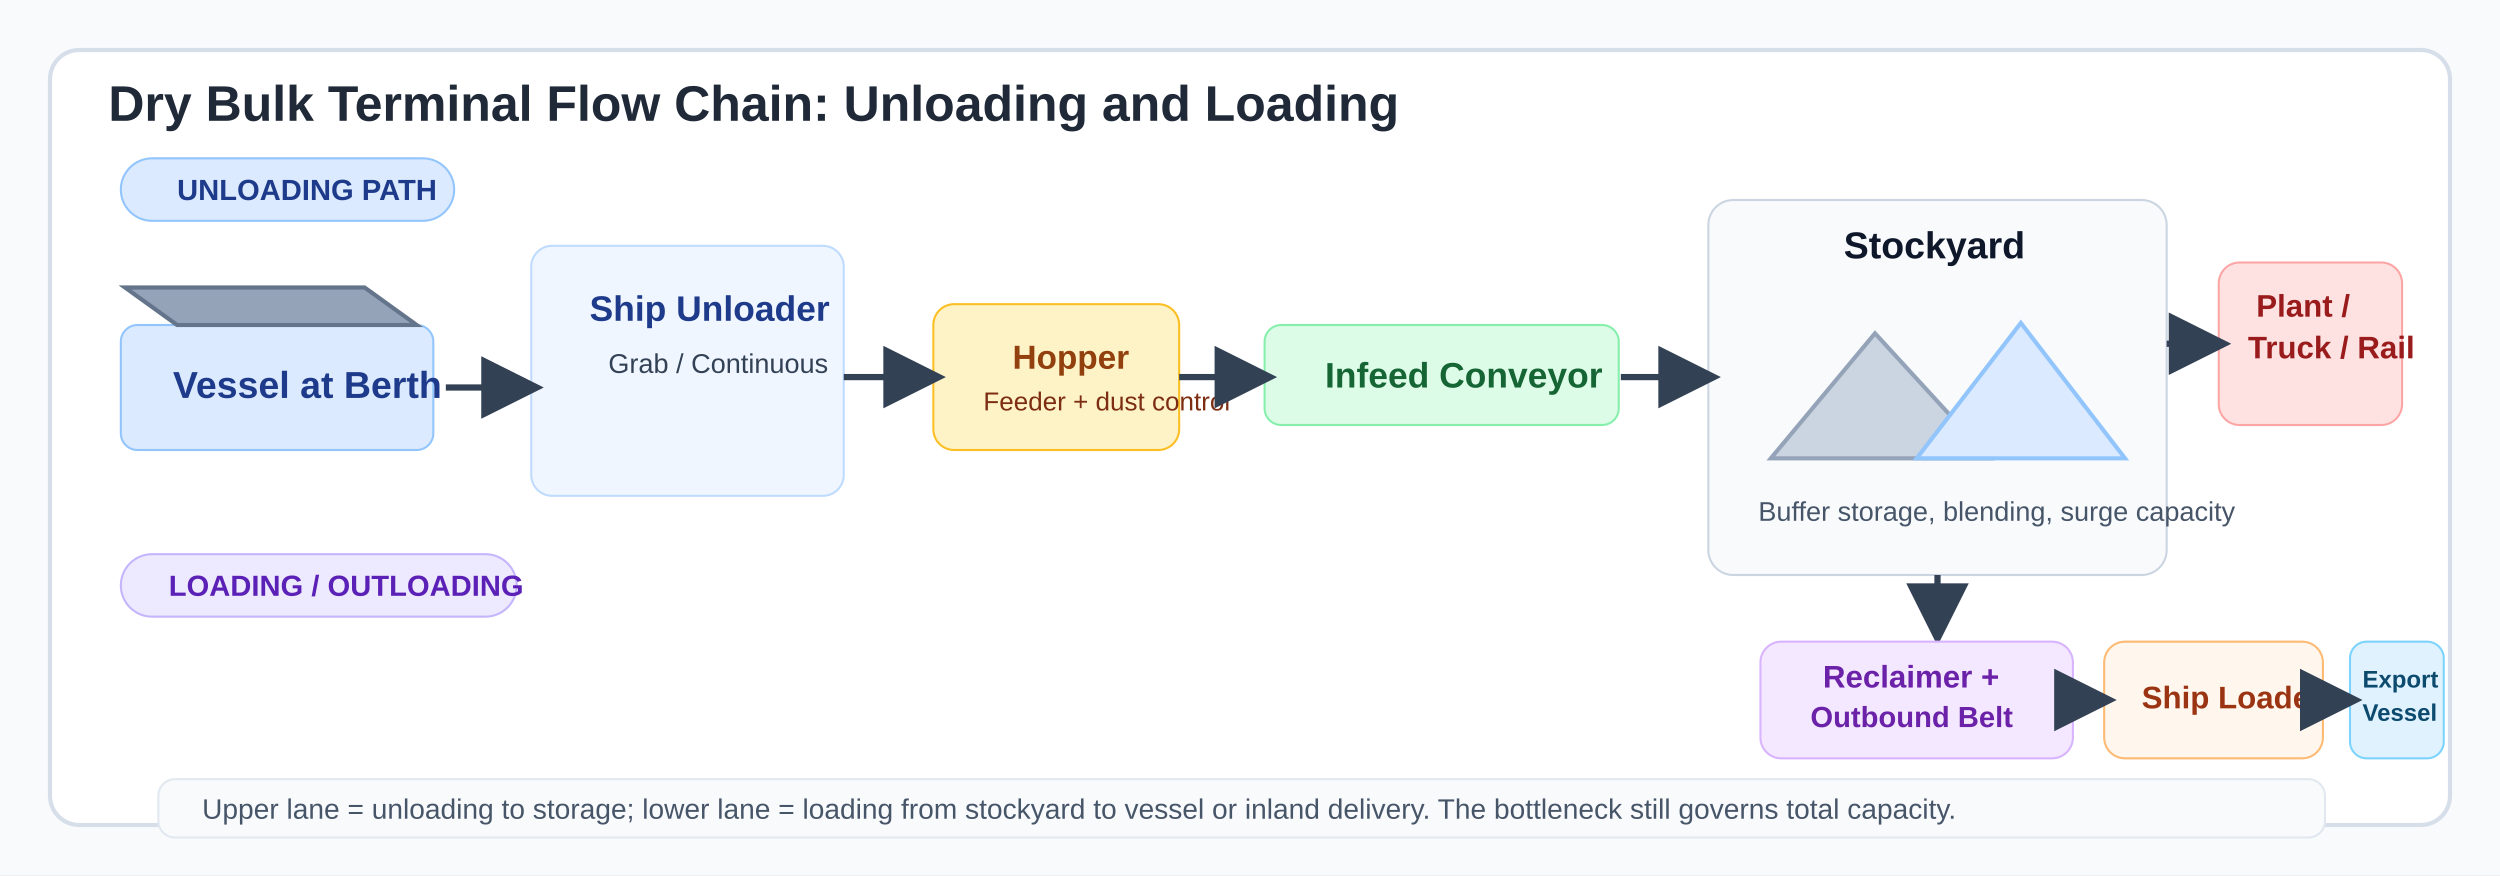
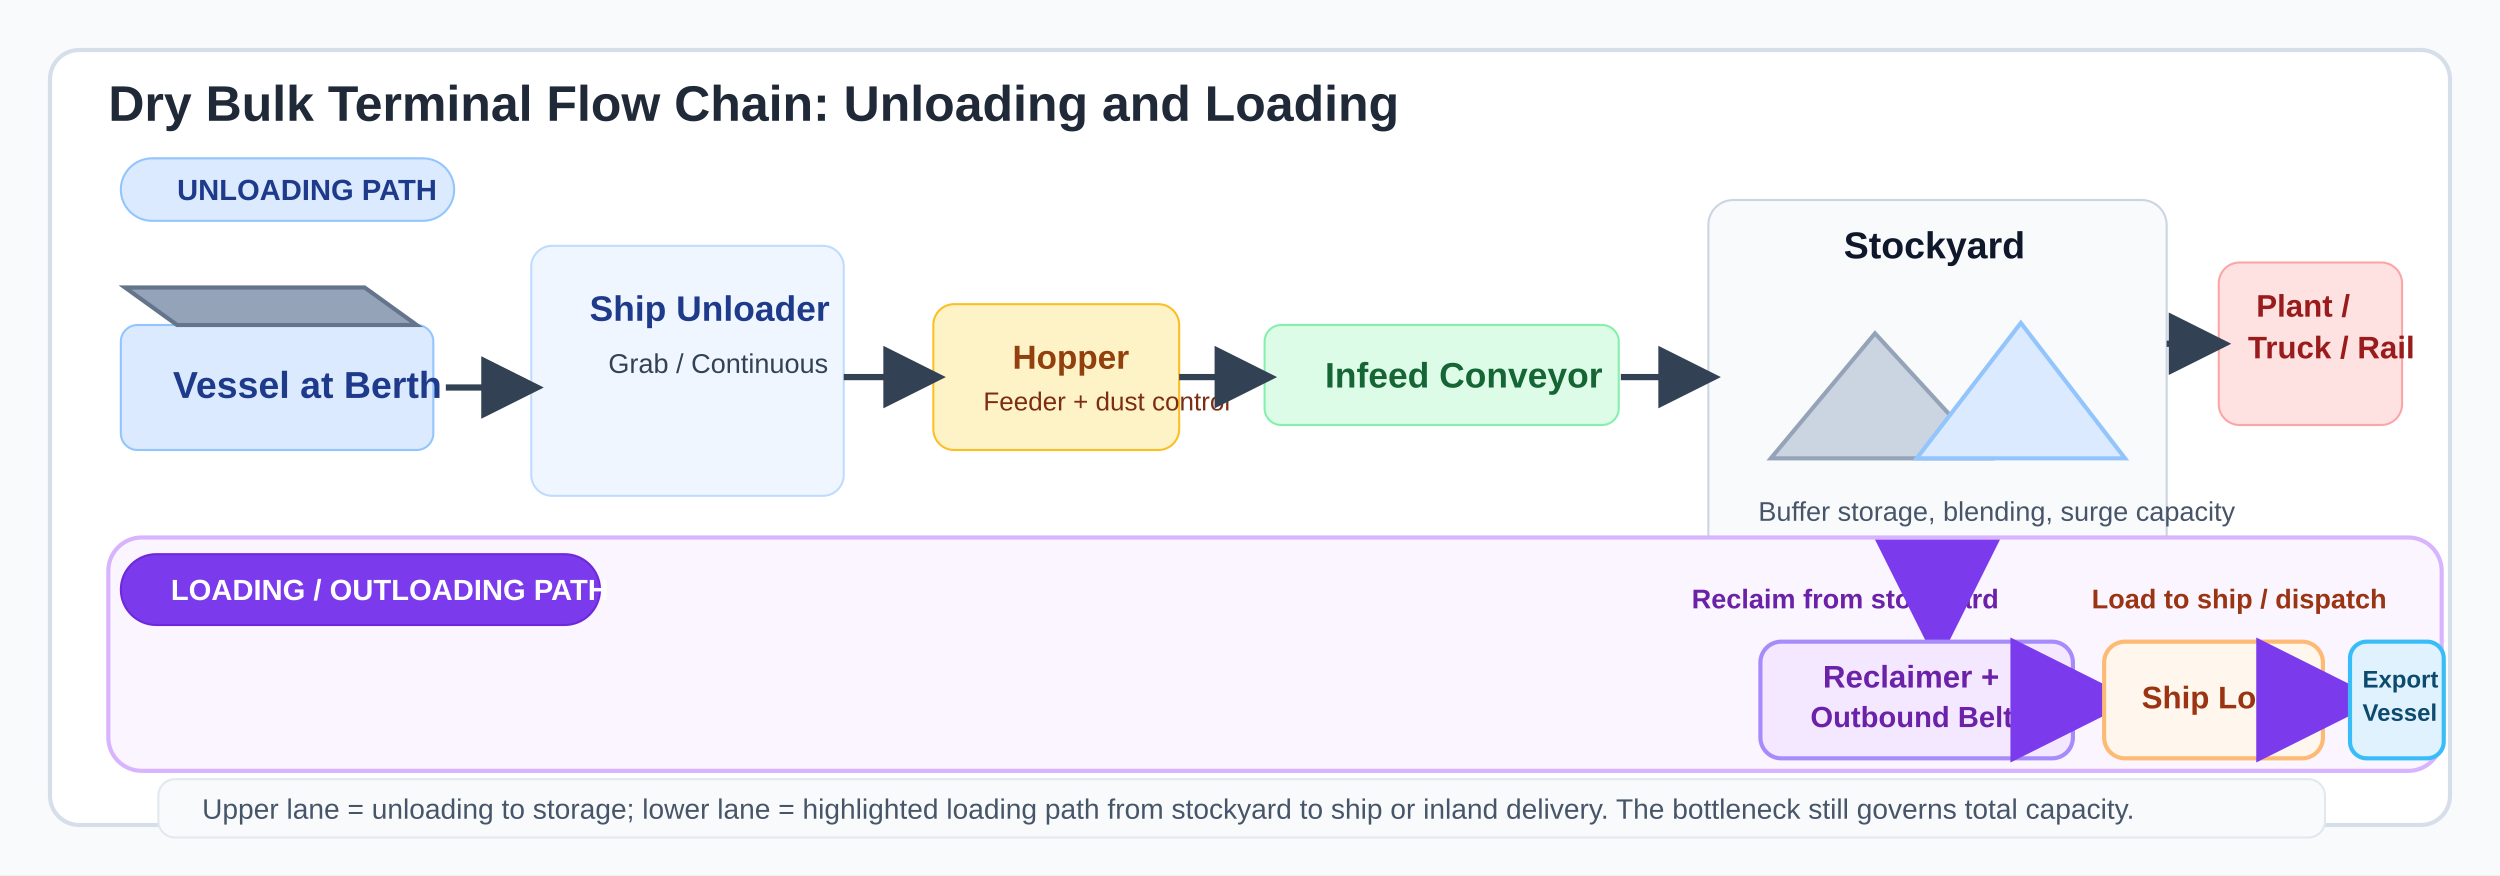
<svg xmlns="http://www.w3.org/2000/svg" viewBox="0 0 1200 420" role="img" aria-labelledby="title desc">
  <defs>
    <marker id="arrow" markerWidth="10" markerHeight="10" refX="8" refY="5" orient="auto">
      <path d="M0,0 L10,5 L0,10 z" fill="#334155" />
+     </marker>
+     <marker id="arrowLoad" markerWidth="12" markerHeight="12" refX="9" refY="6" orient="auto">
+       <path d="M0,0 L12,6 L0,12 z" fill="#7c3aed" />
    </marker>
  </defs>
  <rect width="1200" height="420" fill="#f8fafc" />
  <rect x="24" y="24" width="1152" height="372" rx="14" fill="#ffffff" stroke="#d6deea" stroke-width="2" />
  <text x="52" y="58" font-size="24" font-family="Arial, sans-serif" fill="#1f2937" font-weight="700">Dry Bulk Terminal Flow Chain: Unloading and Loading</text>
  <rect x="58" y="76" width="160" height="30" rx="15" fill="#dbeafe" stroke="#93c5fd" />
  <text x="85" y="96" font-size="14" font-family="Arial, sans-serif" fill="#1e3a8a" font-weight="700">UNLOADING PATH</text>
  <rect x="58" y="156" width="150" height="60" rx="8" fill="#dbeafe" stroke="#93c5fd" />
  <text x="83" y="191" font-size="18" font-family="Arial, sans-serif" fill="#1e3a8a" font-weight="700">Vessel at Berth</text>
  <path d="M60 138 L175 138 L200 156 L85 156 Z" fill="#94a3b8" stroke="#64748b" stroke-width="2" />
  <rect x="255" y="118" width="150" height="120" rx="10" fill="#eff6ff" stroke="#bfdbfe" />
  <text x="283" y="154" font-size="17" font-family="Arial, sans-serif" fill="#1e3a8a" font-weight="700">Ship Unloader</text>
  <text x="292" y="179" font-size="13" font-family="Arial, sans-serif" fill="#334155">Grab / Continuous</text>
  <line x1="214" y1="186" x2="255" y2="186" stroke="#334155" stroke-width="3" marker-end="url(#arrow)" />
  <rect x="448" y="146" width="118" height="70" rx="10" fill="#fef3c7" stroke="#fbbf24" />
  <text x="486" y="177" font-size="16" font-family="Arial, sans-serif" fill="#92400e" font-weight="700">Hopper</text>
  <text x="472" y="197" font-size="12.5" font-family="Arial, sans-serif" fill="#7c2d12">Feeder + dust control</text>
  <line x1="405" y1="181" x2="448" y2="181" stroke="#334155" stroke-width="3" marker-end="url(#arrow)" />
  <rect x="607" y="156" width="170" height="48" rx="8" fill="#dcfce7" stroke="#86efac" />
  <text x="636" y="186" font-size="17" font-family="Arial, sans-serif" fill="#166534" font-weight="700">Infeed Conveyor</text>
  <line x1="566" y1="181" x2="607" y2="181" stroke="#334155" stroke-width="3" marker-end="url(#arrow)" />
  <rect x="820" y="96" width="220" height="180" rx="12" fill="#f8fafc" stroke="#cbd5e1" />
  <text x="885" y="124" font-size="18" font-family="Arial, sans-serif" fill="#0f172a" font-weight="700">Stockyard</text>
  <polygon points="850,220 900,160 955,220" fill="#cbd5e1" stroke="#94a3b8" stroke-width="2" />
  <polygon points="920,220 970,155 1020,220" fill="#dbeafe" stroke="#93c5fd" stroke-width="2" />
  <line x1="778" y1="181" x2="820" y2="181" stroke="#334155" stroke-width="3" marker-end="url(#arrow)" />
  <text x="844" y="250" font-size="13" font-family="Arial, sans-serif" fill="#475569">Buffer storage, blending, surge capacity</text>
  <rect x="1065" y="126" width="88" height="78" rx="10" fill="#fee2e2" stroke="#fca5a5" />
  <text x="1083" y="152" font-size="15" font-family="Arial, sans-serif" fill="#991b1b" font-weight="700">Plant /</text>
  <text x="1079" y="172" font-size="15" font-family="Arial, sans-serif" fill="#991b1b" font-weight="700">Truck / Rail</text>
  <line x1="1040" y1="165" x2="1065" y2="165" stroke="#334155" stroke-width="3" marker-end="url(#arrow)" />
-   <rect x="58" y="266" width="190" height="30" rx="15" fill="#ede9fe" stroke="#c4b5fd" />
-   <text x="81" y="286" font-size="14" font-family="Arial, sans-serif" fill="#5b21b6" font-weight="700">LOADING / OUTLOADING</text>
-   <line x1="930" y1="276" x2="930" y2="304" stroke="#334155" stroke-width="3" marker-end="url(#arrow)" />
-   <rect x="845" y="308" width="150" height="56" rx="10" fill="#f3e8ff" stroke="#d8b4fe" />
+   <rect x="52" y="258" width="1120" height="112" rx="16" fill="#faf5ff" stroke="#d8b4fe" stroke-width="2" />
+   <rect x="58" y="266" width="230" height="34" rx="17" fill="#7c3aed" stroke="#6d28d9" />
+   <text x="82" y="288" font-size="14" font-family="Arial, sans-serif" fill="#ffffff" font-weight="700">LOADING / OUTLOADING PATH</text>
+   <text x="812" y="292" font-size="13" font-family="Arial, sans-serif" fill="#6b21a8" font-weight="700">Reclaim from stockyard</text>
+   <line x1="930" y1="276" x2="930" y2="304" stroke="#7c3aed" stroke-width="5" marker-end="url(#arrowLoad)" />
+   <rect x="845" y="308" width="150" height="56" rx="10" fill="#f3e8ff" stroke="#a78bfa" stroke-width="2" />
  <text x="875" y="330" font-size="15" font-family="Arial, sans-serif" fill="#6b21a8" font-weight="700">Reclaimer +</text>
  <text x="869" y="349" font-size="14" font-family="Arial, sans-serif" fill="#6b21a8" font-weight="700">Outbound Belt</text>
-   <rect x="1010" y="308" width="105" height="56" rx="10" fill="#fff7ed" stroke="#fdba74" />
+   <line x1="995" y1="336" x2="1010" y2="336" stroke="#7c3aed" stroke-width="5" marker-end="url(#arrowLoad)" />
+   <rect x="1010" y="308" width="105" height="56" rx="10" fill="#fff7ed" stroke="#fdba74" stroke-width="2" />
  <text x="1028" y="340" font-size="15" font-family="Arial, sans-serif" fill="#9a3412" font-weight="700">Ship Loader</text>
-   <line x1="995" y1="336" x2="1010" y2="336" stroke="#334155" stroke-width="3" marker-end="url(#arrow)" />
-   <rect x="1128" y="308" width="45" height="56" rx="8" fill="#e0f2fe" stroke="#7dd3fc" />
+   <line x1="1115" y1="336" x2="1128" y2="336" stroke="#7c3aed" stroke-width="5" marker-end="url(#arrowLoad)" />
+   <rect x="1128" y="308" width="45" height="56" rx="8" fill="#e0f2fe" stroke="#38bdf8" stroke-width="2" />
  <text x="1134" y="330" font-size="11.5" font-family="Arial, sans-serif" fill="#0c4a6e" font-weight="700">Export</text>
  <text x="1134" y="346" font-size="11.5" font-family="Arial, sans-serif" fill="#0c4a6e" font-weight="700">Vessel</text>
-   <line x1="1115" y1="336" x2="1128" y2="336" stroke="#334155" stroke-width="3" marker-end="url(#arrow)" />
+   <text x="1004" y="292" font-size="13" font-family="Arial, sans-serif" fill="#9a3412" font-weight="700">Load to ship / dispatch</text>
  <rect x="76" y="374" width="1040" height="28" rx="8" fill="#f8fafc" stroke="#e2e8f0" />
-   <text x="97" y="393" font-size="13.5" font-family="Arial, sans-serif" fill="#475569">Upper lane = unloading to storage; lower lane = loading from stockyard to vessel or inland delivery. The bottleneck still governs total capacity.</text>
+   <text x="97" y="393" font-size="13.5" font-family="Arial, sans-serif" fill="#475569">Upper lane = unloading to storage; lower lane = highlighted loading path from stockyard to ship or inland delivery. The bottleneck still governs total capacity.</text>
</svg>
